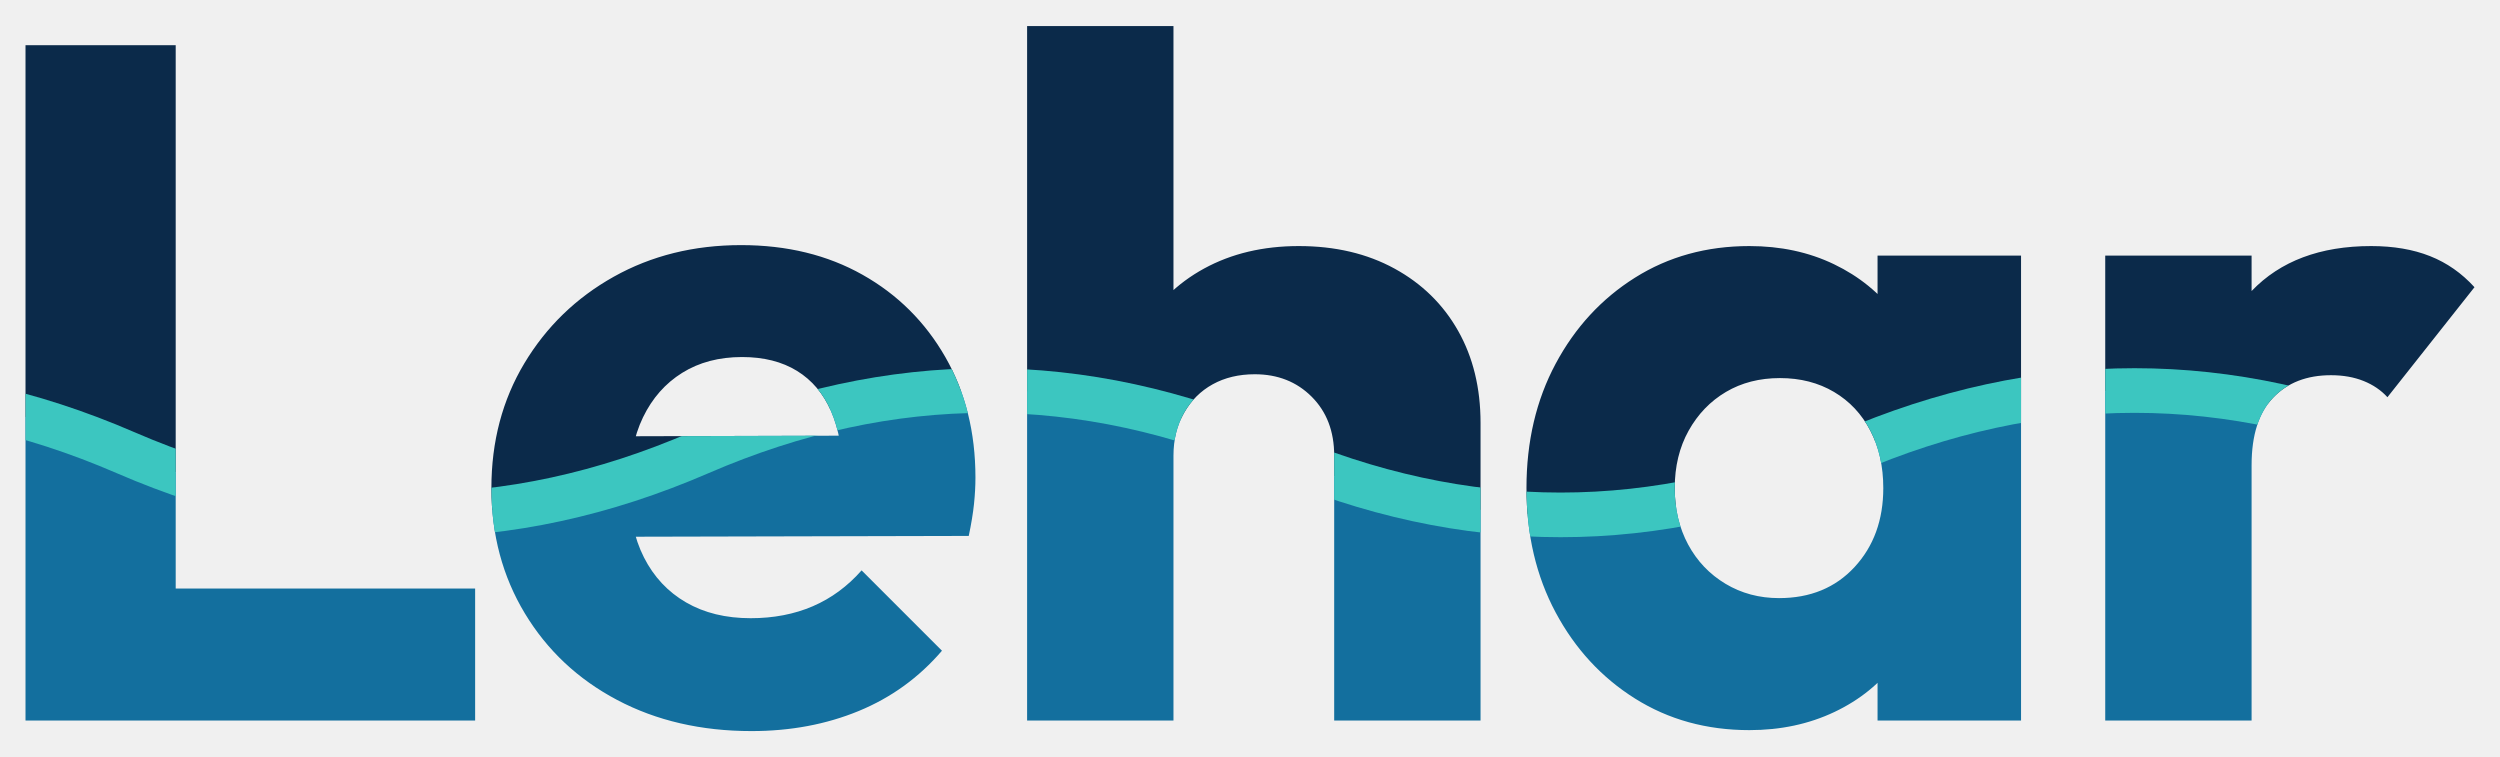
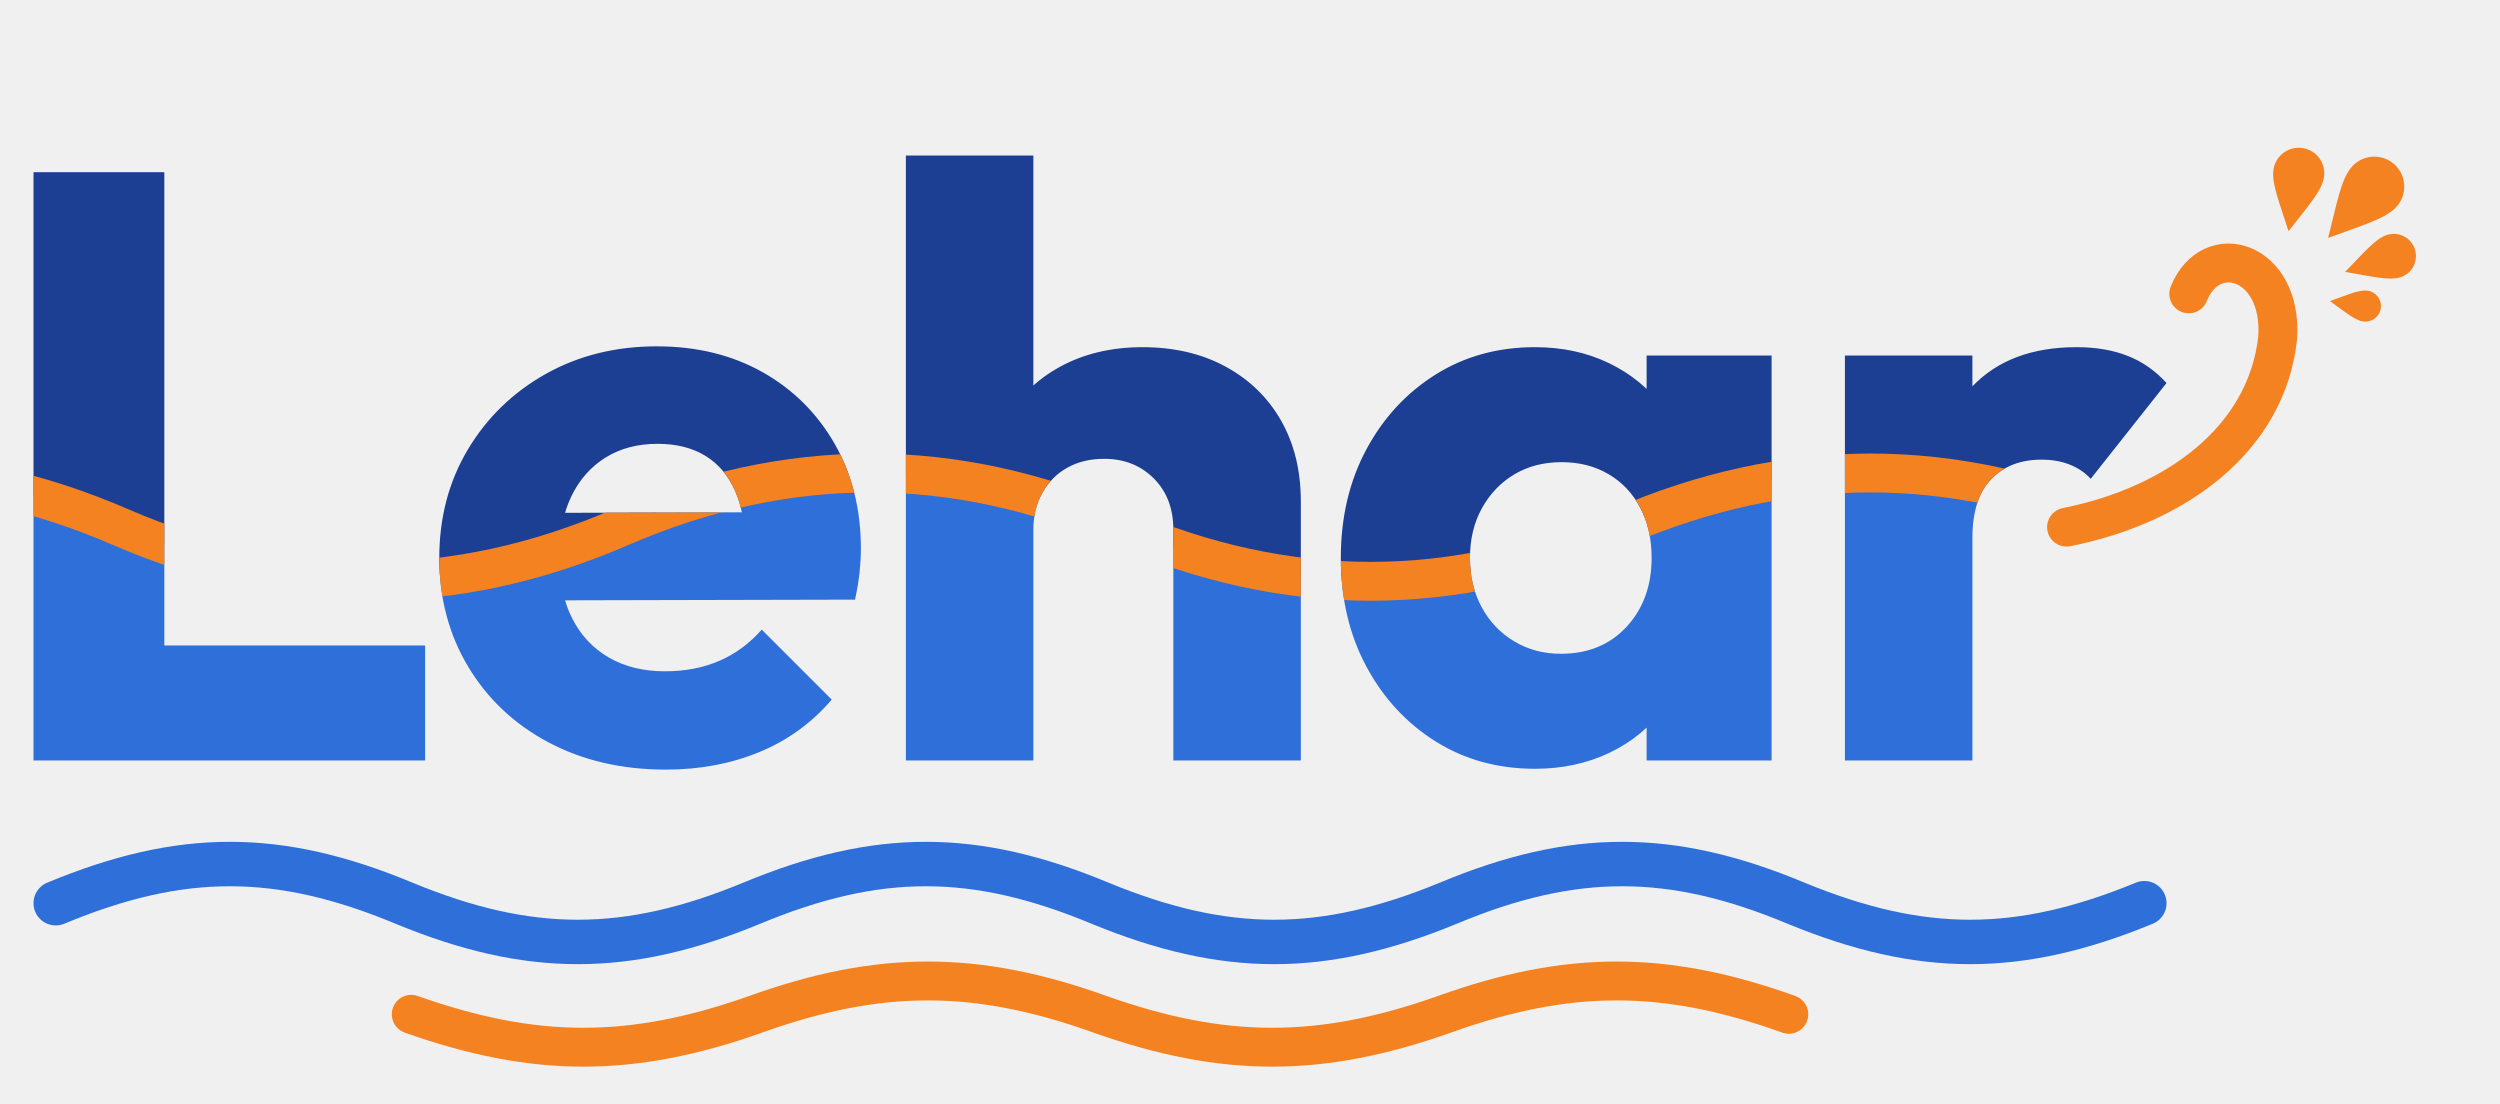
- <svg xmlns="http://www.w3.org/2000/svg" width="588" height="178" viewBox="70.3 37.1 392.0 118.5" role="img" aria-label="Lehar">
+ <svg xmlns="http://www.w3.org/2000/svg" viewBox="68.3 13.1 450.0 198.6" width="630" height="278" role="img" aria-label="Lehar">
  <defs>
-     <path id="lehar-letters" d="M74.3 150.0V44.1H97.85V150.0ZM92.45 150.0V129.3H144.8V150.0Z M188.15 151.65Q176.3 151.65 167.075 146.775Q157.85 141.9 152.6 133.2Q147.35 124.5 147.35 113.55Q147.35 102.6 152.525 93.975Q157.7 85.35 166.55 80.4Q175.4 75.45 186.5 75.45Q197.3 75.45 205.55 80.1Q213.8 84.75 218.525 93.0Q223.25 101.25 223.25 111.9Q223.25 113.85 223.025 116.025Q222.8 118.2 222.2 121.05L159.35 121.2V105.45L212.45 105.3L202.55 111.9Q202.4 105.6 200.6 101.475Q198.8 97.35 195.275 95.175Q191.75 93.0 186.65 93.0Q181.25 93.0 177.275 95.475Q173.3 97.95 171.125 102.45Q168.95 106.95 168.95 113.4Q168.95 119.85 171.275 124.425Q173.6 129.0 177.875 131.475Q182.15 133.95 188.0 133.95Q193.4 133.95 197.75 132.075Q202.1 130.2 205.4 126.45L218.0 139.05Q212.6 145.35 204.95 148.5Q197.3 151.65 188.15 151.65Z M279.5 150.0V108.45Q279.5 102.75 275.975 99.225Q272.45 95.7 267.05 95.7Q263.3 95.7 260.45 97.275Q257.6 98.85 255.95 101.775Q254.3 104.7 254.3 108.45L245.45 104.1Q245.45 95.55 249.05 89.1Q252.65 82.65 259.1 79.125Q265.55 75.6 273.95 75.6Q282.5 75.6 288.95 79.125Q295.4 82.65 298.925 88.875Q302.45 95.1 302.45 103.35V150.0ZM231.35 150.0V41.1H254.3V150.0Z M344.6 151.5Q334.55 151.5 326.675 146.55Q318.8 141.6 314.225 133.05Q309.65 124.5 309.65 113.55Q309.65 102.6 314.225 94.05Q318.8 85.5 326.675 80.55Q334.55 75.6 344.6 75.6Q351.95 75.6 357.875 78.45Q363.8 81.3 367.55 86.325Q371.3 91.35 371.75 97.8V129.3Q371.3 135.75 367.625 140.775Q363.95 145.8 357.95 148.65Q351.95 151.5 344.6 151.5ZM349.25 130.8Q356.6 130.8 361.1 125.925Q365.6 121.05 365.6 113.55Q365.6 108.45 363.575 104.55Q361.55 100.65 357.875 98.475Q354.2 96.3 349.4 96.3Q344.6 96.3 340.925 98.475Q337.25 100.65 335.075 104.55Q332.9 108.45 332.9 113.55Q332.9 118.5 335.0 122.4Q337.1 126.3 340.85 128.55Q344.6 130.8 349.25 130.8ZM364.7 150.0V130.35L368.15 112.65L364.7 94.95V77.1H387.2V150.0Z M400.4 150.0V77.1H423.35V150.0ZM423.35 109.95 413.75 102.45Q416.6 89.7 423.35 82.65Q430.1 75.6 442.1 75.6Q447.35 75.6 451.325 77.175Q455.3 78.75 458.3 82.05L444.65 99.3Q443.15 97.65 440.9 96.75Q438.65 95.85 435.8 95.85Q430.1 95.85 426.725 99.375Q423.35 102.9 423.35 109.95Z" />
-     <clipPath id="lehar-top">
+     <path id="aL" d="M74.3 150.0V44.1H97.85V150.0ZM92.45 150.0V129.3H144.8V150.0Z M188.15 151.65Q176.3 151.65 167.075 146.775Q157.85 141.9 152.6 133.2Q147.35 124.5 147.35 113.55Q147.35 102.6 152.525 93.975Q157.7 85.35 166.55 80.4Q175.4 75.45 186.5 75.45Q197.3 75.45 205.55 80.1Q213.8 84.75 218.525 93.0Q223.25 101.25 223.25 111.9Q223.25 113.85 223.025 116.025Q222.8 118.2 222.2 121.05L159.35 121.2V105.45L212.45 105.3L202.55 111.9Q202.4 105.6 200.6 101.475Q198.8 97.35 195.275 95.175Q191.75 93.0 186.65 93.0Q181.25 93.0 177.275 95.475Q173.3 97.95 171.125 102.45Q168.95 106.95 168.95 113.4Q168.95 119.85 171.275 124.425Q173.6 129.0 177.875 131.475Q182.15 133.95 188.0 133.95Q193.4 133.95 197.75 132.075Q202.1 130.2 205.4 126.45L218.0 139.05Q212.6 145.35 204.95 148.5Q197.3 151.65 188.15 151.65Z M279.5 150.0V108.45Q279.5 102.75 275.975 99.225Q272.45 95.7 267.05 95.7Q263.3 95.7 260.45 97.275Q257.6 98.85 255.95 101.775Q254.3 104.7 254.3 108.45L245.45 104.1Q245.45 95.55 249.05 89.1Q252.65 82.65 259.1 79.125Q265.55 75.6 273.95 75.6Q282.5 75.6 288.95 79.125Q295.4 82.65 298.925 88.875Q302.45 95.1 302.45 103.35V150.0ZM231.35 150.0V41.1H254.3V150.0Z M344.6 151.5Q334.55 151.5 326.675 146.55Q318.8 141.6 314.225 133.05Q309.65 124.5 309.65 113.55Q309.65 102.6 314.225 94.05Q318.8 85.5 326.675 80.55Q334.55 75.6 344.6 75.6Q351.95 75.6 357.875 78.45Q363.8 81.3 367.55 86.325Q371.3 91.35 371.75 97.8V129.3Q371.3 135.75 367.625 140.775Q363.95 145.8 357.95 148.65Q351.95 151.5 344.6 151.5ZM349.25 130.8Q356.6 130.8 361.1 125.925Q365.6 121.05 365.6 113.55Q365.6 108.45 363.575 104.55Q361.55 100.65 357.875 98.475Q354.2 96.3 349.4 96.3Q344.6 96.3 340.925 98.475Q337.25 100.65 335.075 104.55Q332.9 108.45 332.9 113.55Q332.9 118.5 335.0 122.4Q337.1 126.3 340.85 128.55Q344.6 130.8 349.25 130.8ZM364.7 150.0V130.35L368.15 112.65L364.7 94.95V77.1H387.2V150.0Z M400.4 150.0V77.1H423.35V150.0ZM423.35 109.95 413.75 102.45Q416.6 89.7 423.35 82.65Q430.1 75.6 442.1 75.6Q447.35 75.6 451.325 77.175Q455.3 78.75 458.3 82.05L444.65 99.3Q443.15 97.65 440.9 96.75Q438.65 95.85 435.8 95.85Q430.1 95.85 426.725 99.375Q423.35 102.9 423.35 109.95Z" />
+     <clipPath id="at">
      <path d="M0 108 C 30 95, 60 95, 90 108 S 150 121, 180 108 S 240 95, 270 108 S 330 121, 360 108 S 420 95, 450 108 S 510 121, 540 108 L 540 0 L 0 0 Z" />
    </clipPath>
-     <clipPath id="lehar-bottom">
-       <path d="M0 108 C 30 95, 60 95, 90 108 S 150 121, 180 108 S 240 95, 270 108 S 330 121, 360 108 S 420 95, 450 108 S 510 121, 540 108 L 540 260 L 0 260 Z" />
+     <clipPath id="ab">
+       <path d="M0 108 C 30 95, 60 95, 90 108 S 150 121, 180 108 S 240 95, 270 108 S 330 121, 360 108 S 420 95, 450 108 S 510 121, 540 108 L 540 300 L 0 300 Z" />
    </clipPath>
-     <mask id="lehar-mask" maskUnits="userSpaceOnUse" x="0" y="0" width="540" height="260">
-       <rect x="0" y="0" width="540" height="260" fill="#000" />
-       <use href="#lehar-letters" fill="#fff" />
+     <mask id="am" maskUnits="userSpaceOnUse" x="0" y="0" width="560" height="300">
+       <rect width="560" height="300" fill="#000" />
+       <use href="#aL" fill="#fff" />
    </mask>
  </defs>
-   <use href="#lehar-letters" fill="#0B2A4A" clip-path="url(#lehar-top)" />
-   <use href="#lehar-letters" fill="#136F9E" clip-path="url(#lehar-bottom)" />
-   <g mask="url(#lehar-mask)">
-     <path d="M0 108 C 30 95, 60 95, 90 108 S 150 121, 180 108 S 240 95, 270 108 S 330 121, 360 108 S 420 95, 450 108 S 510 121, 540 108" fill="none" stroke="#3CC6C0" stroke-width="7" />
+   <use href="#aL" fill="#1C3F94" clip-path="url(#at)" />
+   <use href="#aL" fill="#2E6FD9" clip-path="url(#ab)" />
+   <g mask="url(#am)">
+     <path d="M0 108 C 30 95, 60 95, 90 108 S 150 121, 180 108 S 240 95, 270 108 S 330 121, 360 108 S 420 95, 450 108 S 510 121, 540 108" fill="none" stroke="#F58220" stroke-width="7" />
  </g>
+   <path d="M 440.3 108.0 C 460.3 104.0, 476.3 92.0, 478.3 74.0 C 479.3 60.0, 466.3 56.0, 462.3 66.0" fill="none" stroke="#F58220" stroke-width="7" stroke-linecap="round" />
+   <g fill="#F58220">
+     <path d="M 0 -10.58 C 2.53 -5.75, 4.60 -2.53, 4.60 0 A 4.60 4.60 0 1 1 -4.60 0 C -4.60 -2.53, -2.53 -5.75, 0 -10.58 Z" transform="translate(482.1 44.3) rotate(190.0)" />
+   </g>
+   <g fill="#F58220">
+     <path d="M 0 -12.42 C 2.97 -6.75, 5.40 -2.97, 5.40 0 A 5.40 5.40 0 1 1 -5.40 0 C -5.40 -2.97, -2.97 -6.75, 0 -12.42 Z" transform="translate(495.7 46.7) rotate(222.0)" />
+   </g>
+   <g fill="#F58220">
+     <path d="M 0 -9.20 C 2.20 -5.00, 4.00 -2.20, 4.00 0 A 4.00 4.00 0 1 1 -4.00 0 C -4.00 -2.20, -2.20 -5.00, 0 -9.20 Z" transform="translate(499.2 59.2) rotate(252.0)" />
+   </g>
+   <g fill="#F58220">
+     <path d="M 0 -6.44 C 1.54 -3.50, 2.80 -1.54, 2.80 0 A 2.80 2.80 0 1 1 -2.80 0 C -2.80 -1.54, -1.54 -3.50, 0 -6.44 Z" transform="translate(494.1 68.2) rotate(-82.0)" />
+   </g>
+   <path d="M78.3 175.7 C 100.9 166.3, 118.4 166.3, 141.0 175.7 C 163.5 185.0, 181.1 185.0, 203.6 175.7 C 226.2 166.3, 243.7 166.3, 266.3 175.7 C 288.9 185.0, 306.4 185.0, 329.0 175.7 C 351.5 166.3, 369.1 166.3, 391.6 175.7 C 414.2 185.0, 431.7 185.0, 454.3 175.7" fill="none" stroke="#2E6FD9" stroke-width="8" stroke-linecap="round" />
+   <path d="M142.3 195.7 C 164.6 203.6, 182.0 203.6, 204.3 195.7 C 226.6 187.7, 244.0 187.7, 266.3 195.7 C 288.6 203.6, 306.0 203.6, 328.3 195.7 C 350.6 187.7, 368.0 187.7, 390.3 195.7" fill="none" stroke="#F58220" stroke-width="7" stroke-linecap="round" />
</svg>
